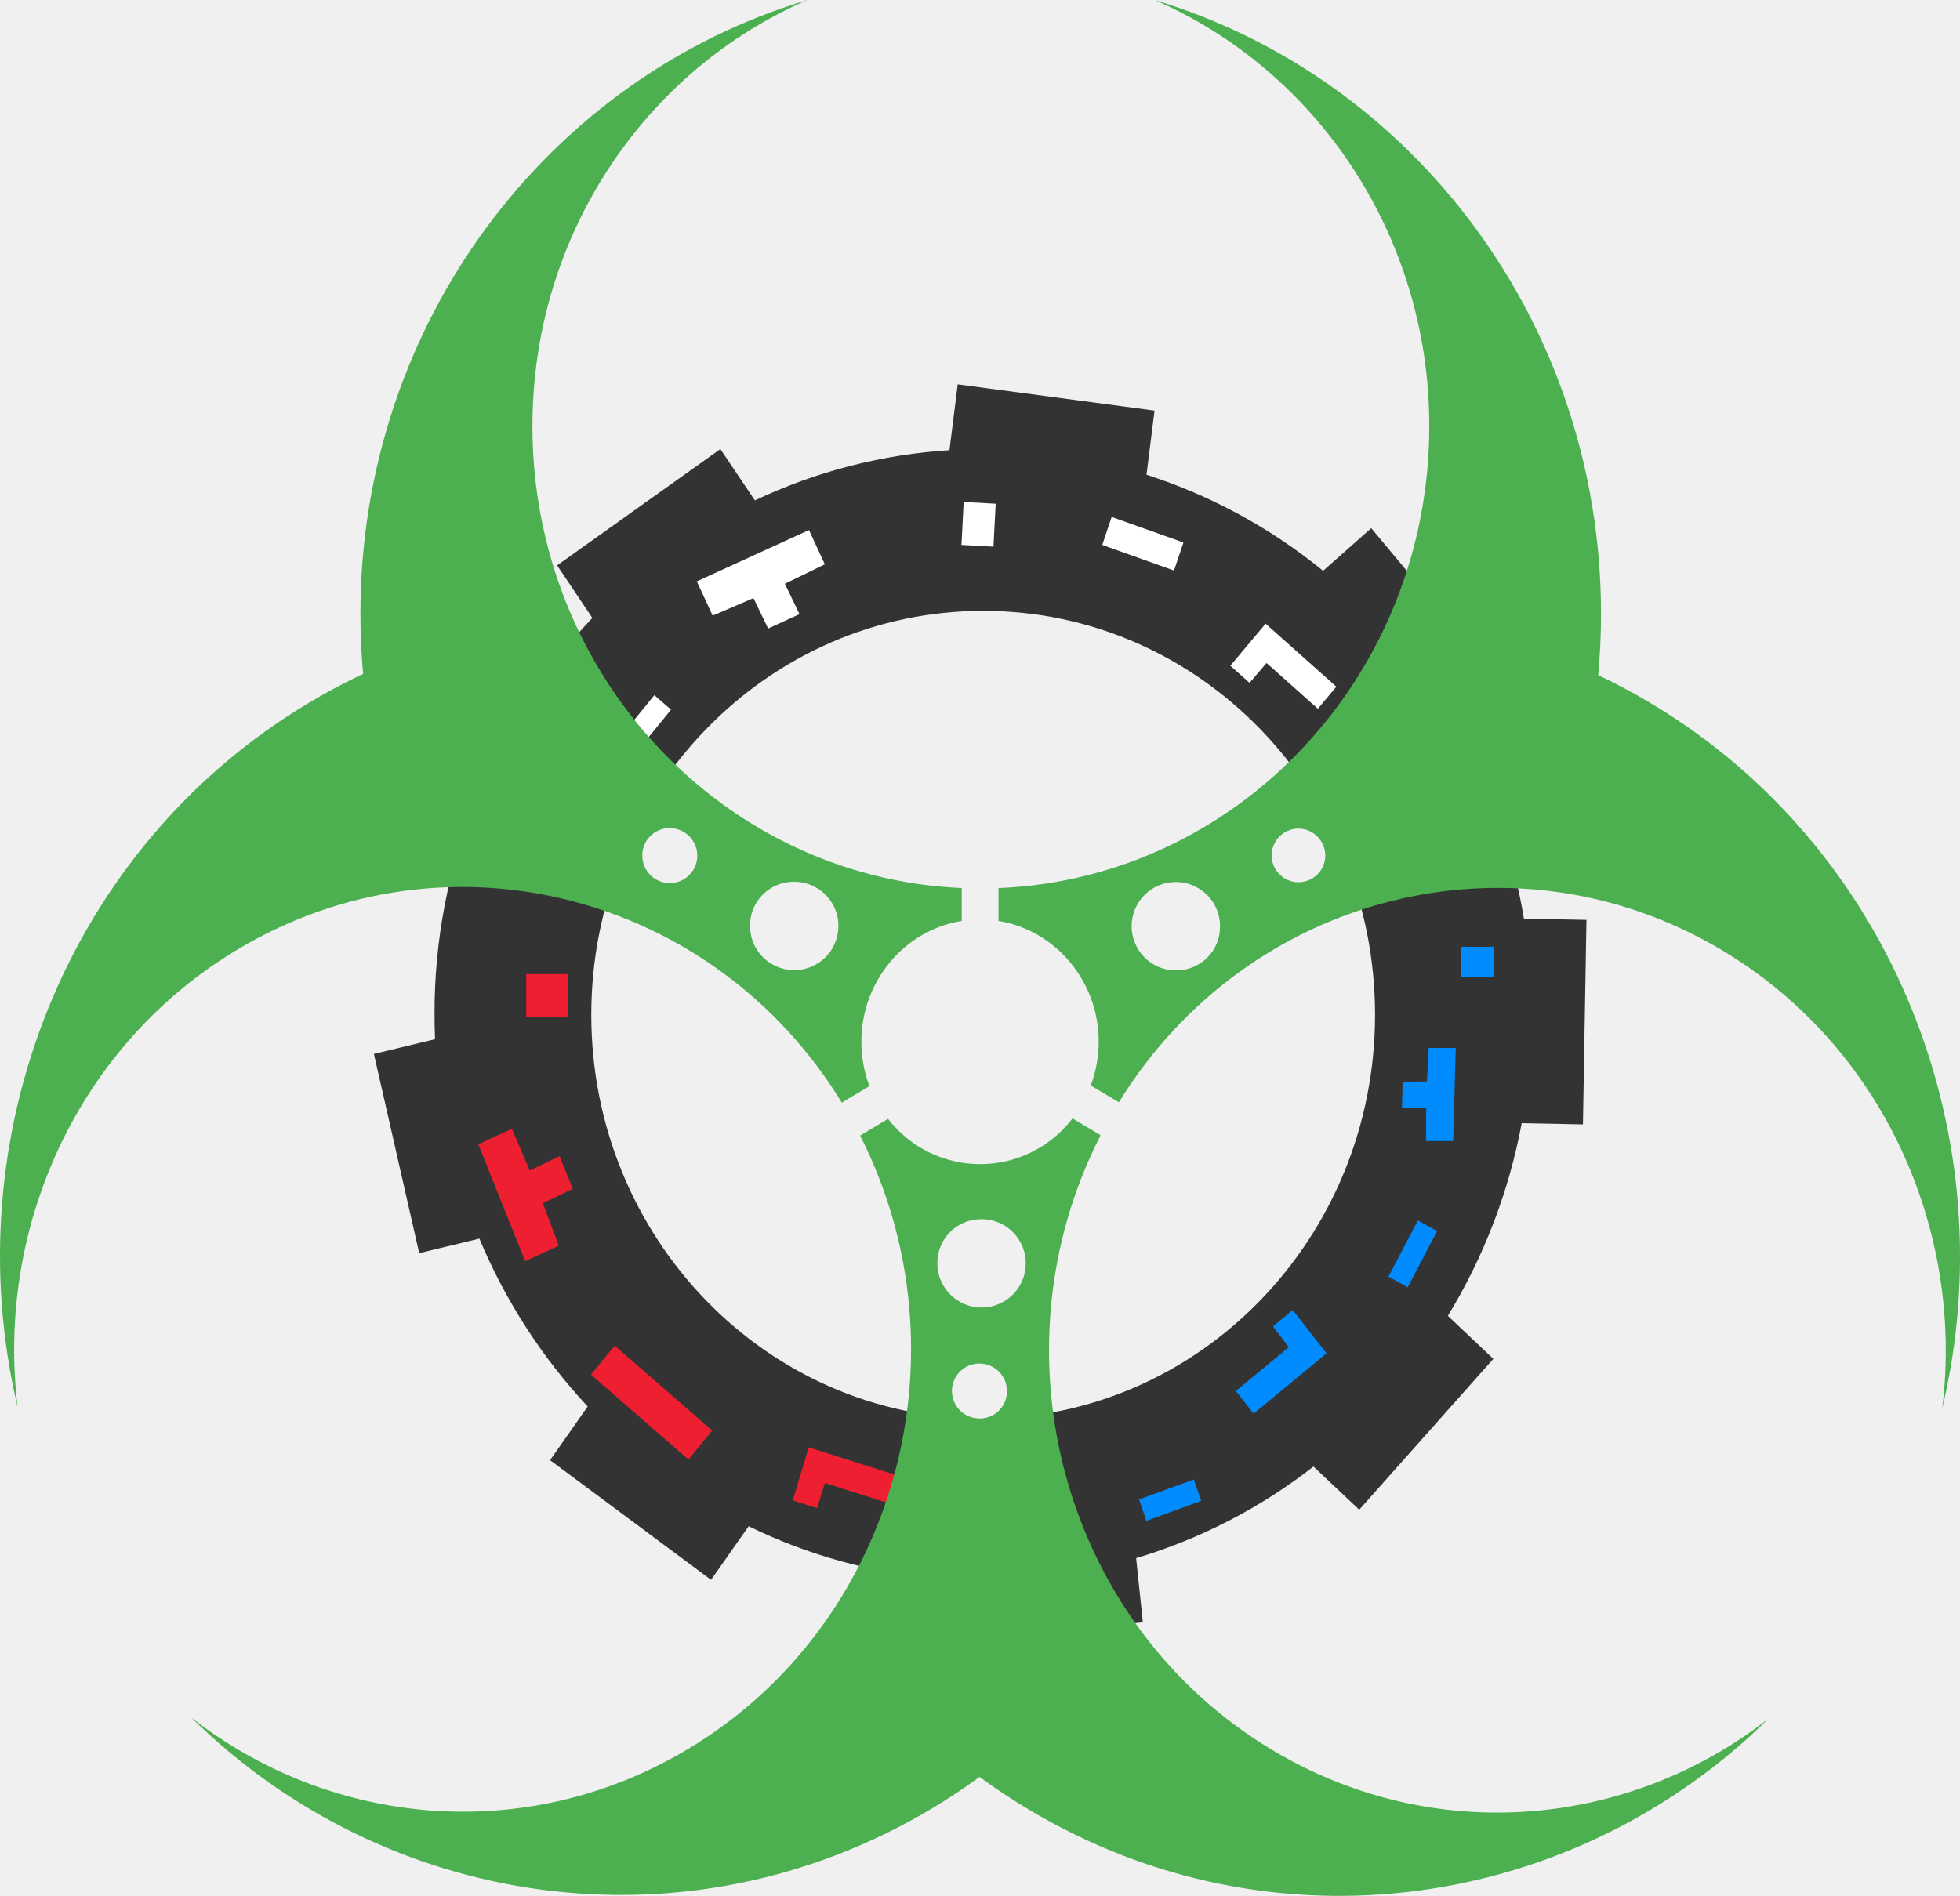
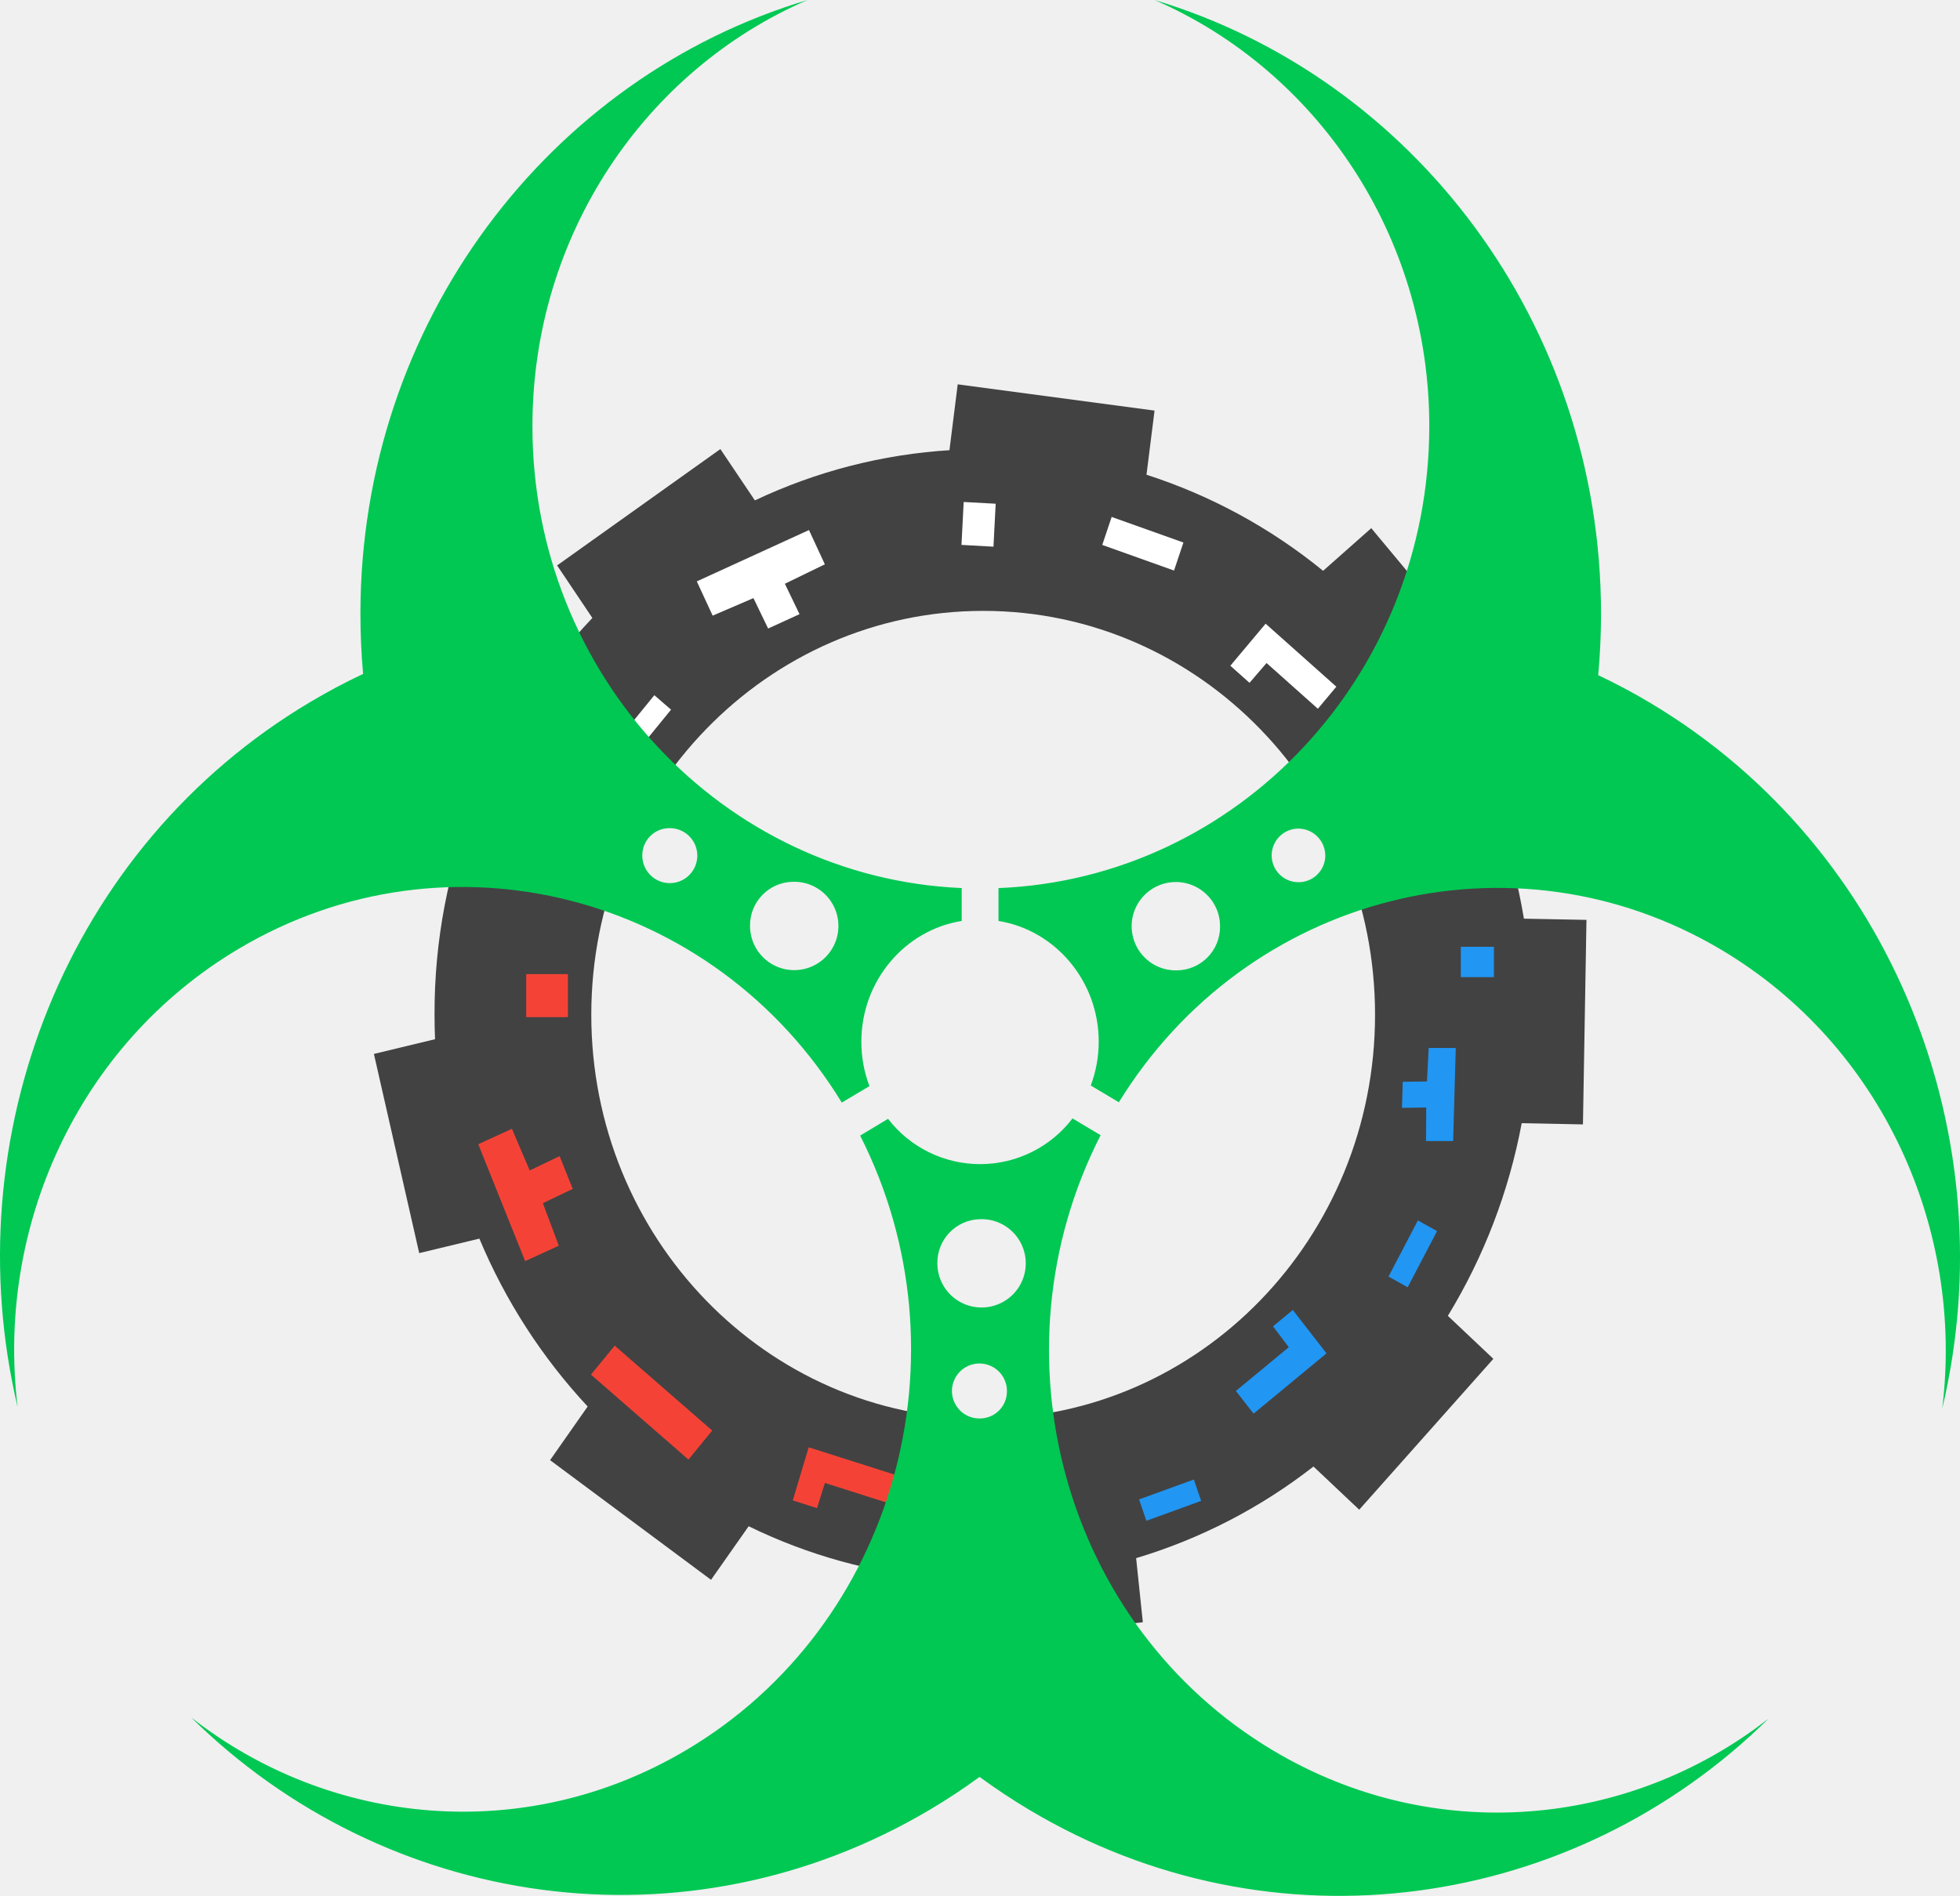
<svg xmlns="http://www.w3.org/2000/svg" id="Logo" viewBox="0 0 584.43 565.45">
  <defs>
    <style>
            .cls-1 {
-                 fill: #333;
+                 fill: #424242;
            }
            .cls-1,
            .cls-2,
            .cls-4,
            .cls-5,
            .cls-7 {
                fill-rule: evenodd;
            }
            .cls-2,
            .cls-3 {
-                 fill: #ee1f31;
+                 fill: #f44336;
            }
            .cls-4 {
                fill: white;
            }
            .cls-5,
            .cls-6 {
-                 fill: #008cff;
+                 fill: #2196f3;
            }
            .cls-7 {
-                 fill: #4caf50;
+                 fill: #00c853;
            }
        </style>
  </defs>
  <path id="Gear" class="cls-1" d="M129.72,309.95l-18.23,4.39L125,373.75l17.94-4.32a169.36,169.36,0,0,0,32.29,50.07l-11.21,16,48,35.69,11.23-16-0.06,0a158.77,158.77,0,0,0,56.73,15.64l2,19.52,58.85-6.5-2-19.12a161.19,161.19,0,0,0,52.88-27.33l13.64,12.88,40-45-13.57-12.82A170.66,170.66,0,0,0,453.74,335L472,335.36l1.05-61L454.4,274a170.83,170.83,0,0,0-20.81-57.92l13.85-12.26-38.56-46.29-14.36,12.72a161.58,161.58,0,0,0-52.66-28.66l2.4-19.13-58.69-7.83-2.46,19.62,0.35,0a158.74,158.74,0,0,0-58.37,15L214.8,133.94l-48.68,34.7,10.51,15.67a170.8,170.8,0,0,0-47.06,118.27C129.56,305,129.62,307.5,129.72,309.95ZM293.22,182.2c64.54,0,116.83,54,116.79,120.53S357.64,423.17,293.1,423.14s-116.83-54-116.79-120.53S228.69,182.16,293.22,182.2Z" transform="translate(0)" />
  <g id="Red_Things" data-name="Red Things">
    <polygon class="cls-2" points="183.29 401.35 212.36 426.67 205.28 435.32 176.21 409.99 183.29 401.35" />
    <polygon class="cls-2" points="156.59 376.14 142.61 341.28 152.64 336.67 157.95 349.1 166.86 344.82 170.78 354.59 161.87 358.86 166.62 371.53 156.59 376.14" />
    <polygon class="cls-2" points="236.39 447.51 241.13 431.67 267.78 440.14 265.3 448.45 245.97 442.3 243.62 449.81 236.39 447.51" />
    <polygon class="cls-2" points="292.63 449.49 316.63 446.71 317.44 454.21 293.44 456.98 292.63 449.49" />
    <rect class="cls-3" x="156.9" y="290.54" width="12.44" height="12.83" />
    <polygon class="cls-2" points="155.2 245.53 161.4 247.74 155.72 264.62 149.52 262.4 155.2 245.53" />
  </g>
  <g id="White_Things" data-name="White Things">
    <polygon class="cls-4" points="418.74 216.03 437.71 250.04 428.19 255.68 409.22 221.67 418.74 216.03" />
    <polygon class="cls-4" points="207.77 173.4 241.22 158.09 245.95 168.31 234.03 174.11 238.4 183.18 229.04 187.46 224.66 178.39 212.5 183.62 207.77 173.4" />
    <polygon class="cls-4" points="366.86 198.56 377.38 186.02 398.47 204.81 392.96 211.39 377.66 197.75 372.58 203.66 366.86 198.56" />
    <polygon class="cls-4" points="183.24 221.93 195.11 207.35 200.09 211.66 188.22 226.23 183.24 221.93" />
    <polygon class="cls-4" points="287.35 149.72 296.89 150.24 296.23 163.05 286.69 162.52 287.35 149.72" />
    <polygon class="cls-4" points="352.87 161.81 350.07 170.17 328.67 162.53 331.47 154.18 352.87 161.81" />
  </g>
  <g id="Blue_Things" data-name="Blue Things">
    <polygon class="cls-5" points="434.08 312.57 433.3 340.33 425.21 340.32 425.27 330.32 418.04 330.43 418.26 322.65 425.49 322.54 426 312.55 434.08 312.57" />
    <polygon class="cls-5" points="385.48 390.71 395.54 403.65 373.79 421.63 368.51 414.86 384.29 401.81 379.58 395.59 385.48 390.71" />
    <polygon class="cls-5" points="414.02 380.75 422.78 364 428.5 367.18 419.74 383.93 414.02 380.75" />
    <polygon class="cls-5" points="355.98 441.27 358.16 447.65 341.82 453.59 339.64 447.21 355.98 441.27" />
    <rect class="cls-6" x="435.58" y="282.39" width="9.88" height="9.05" />
  </g>
  <g id="Biohazard">
    <path class="cls-7" d="M297.73,264.88v9.8c16.9,2.73,29.89,17.88,29.88,36a37.16,37.16,0,0,1-2.37,13.08l8.38,5c38.19-62.06,117.45-82.54,179.76-45.41,48,28.63,72.33,83.36,65.75,136.75,19.11-80.22-14.19-167-87.07-210.46q-7.64-4.55-15.51-8.27,0.83-9,.84-18.24c0-86.77-56.15-160-133.08-183.11,48.12,20.89,81.9,70,81.87,127.16C426.14,201.5,369.1,262,297.73,264.88ZM351,289.42a13.18,13.18,0,1,1,12.79-13.17A13,13,0,0,1,351,289.42Zm44.18-34.09a8,8,0,1,1-7.95-8.2A8.08,8.08,0,0,1,395.17,255.33Z" transform="translate(0)" />
    <path class="cls-7" d="M5.26,419.69C-1.26,366.28,23.08,311.58,71.15,283c62.41-37.11,141.76-16.44,179.85,45.85l8.25-4.9a37.1,37.1,0,0,1-2.41-13.27c0-18.17,13-33.3,29.92-36v-9.81c-71.23-3.07-128.07-63.59-128-137.78,0-57.21,33.86-106.25,82-127.08C163.8,23,107.52,96.19,107.47,183q0,9.09.8,18-8,3.76-15.74,8.37C19.63,252.66-13.77,339.44,5.26,419.69ZM236.43,263a13.18,13.18,0,1,1-12.79,13.17A13,13,0,0,1,236.43,263Zm-36.91-16a8.2,8.2,0,1,1-8,8.2A8.08,8.08,0,0,1,199.53,247Z" transform="translate(0)" />
    <path class="cls-7" d="M277.39,539.68q7.66-4.55,14.7-9.71,7.16,5.25,14.91,9.88c72.86,43.42,162.46,29.84,220.35-27.27-41.6,32.52-99.72,38.14-147.75,9.51-62.39-37.18-84.71-118.35-51.42-183.51l-8.38-5a34.65,34.65,0,0,1-55,.12l-8.32,5c33,65.14,10.62,146.14-51.73,183.2-48.07,28.58-106.18,22.88-147.76-9.67C114.9,569.34,204.48,583,277.39,539.68Zm14.86-116.61a8.2,8.2,0,1,1,8-8.2A8.08,8.08,0,0,1,292.26,423.07Zm0-59.45A13.18,13.18,0,1,1,279.5,376.8,13,13,0,0,1,292.29,363.63Z" transform="translate(0)" />
  </g>
</svg>
